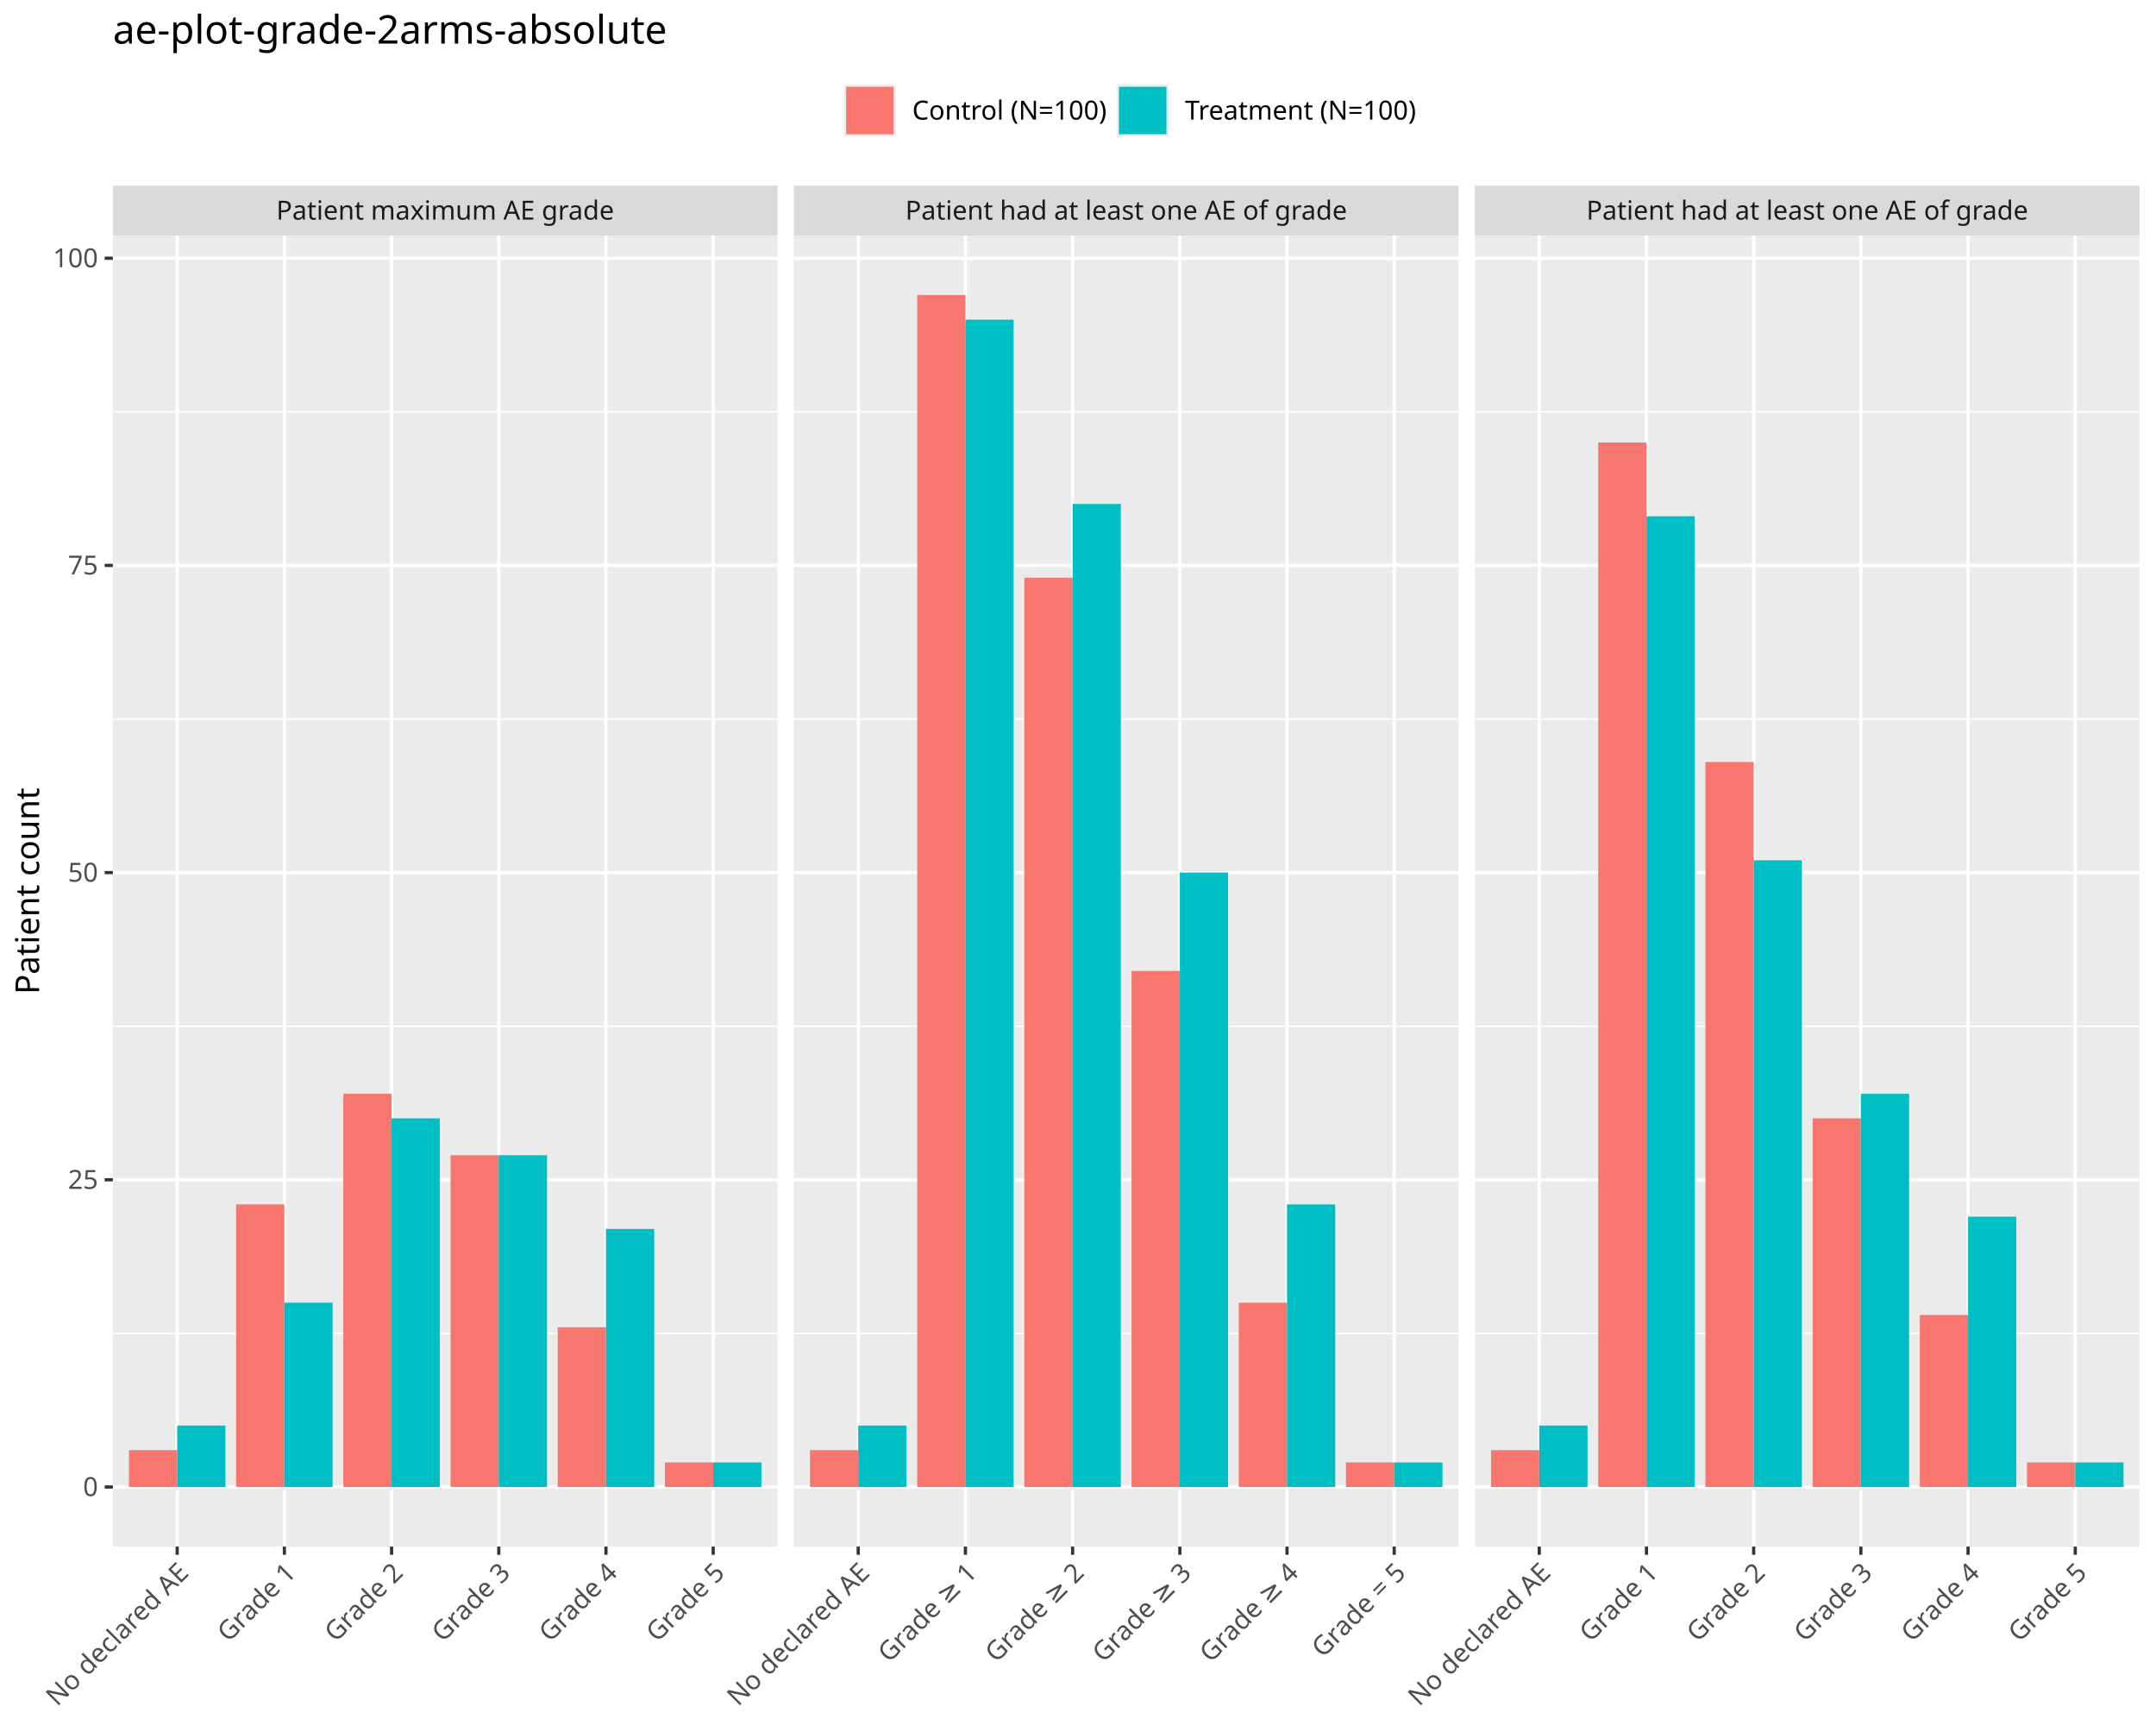
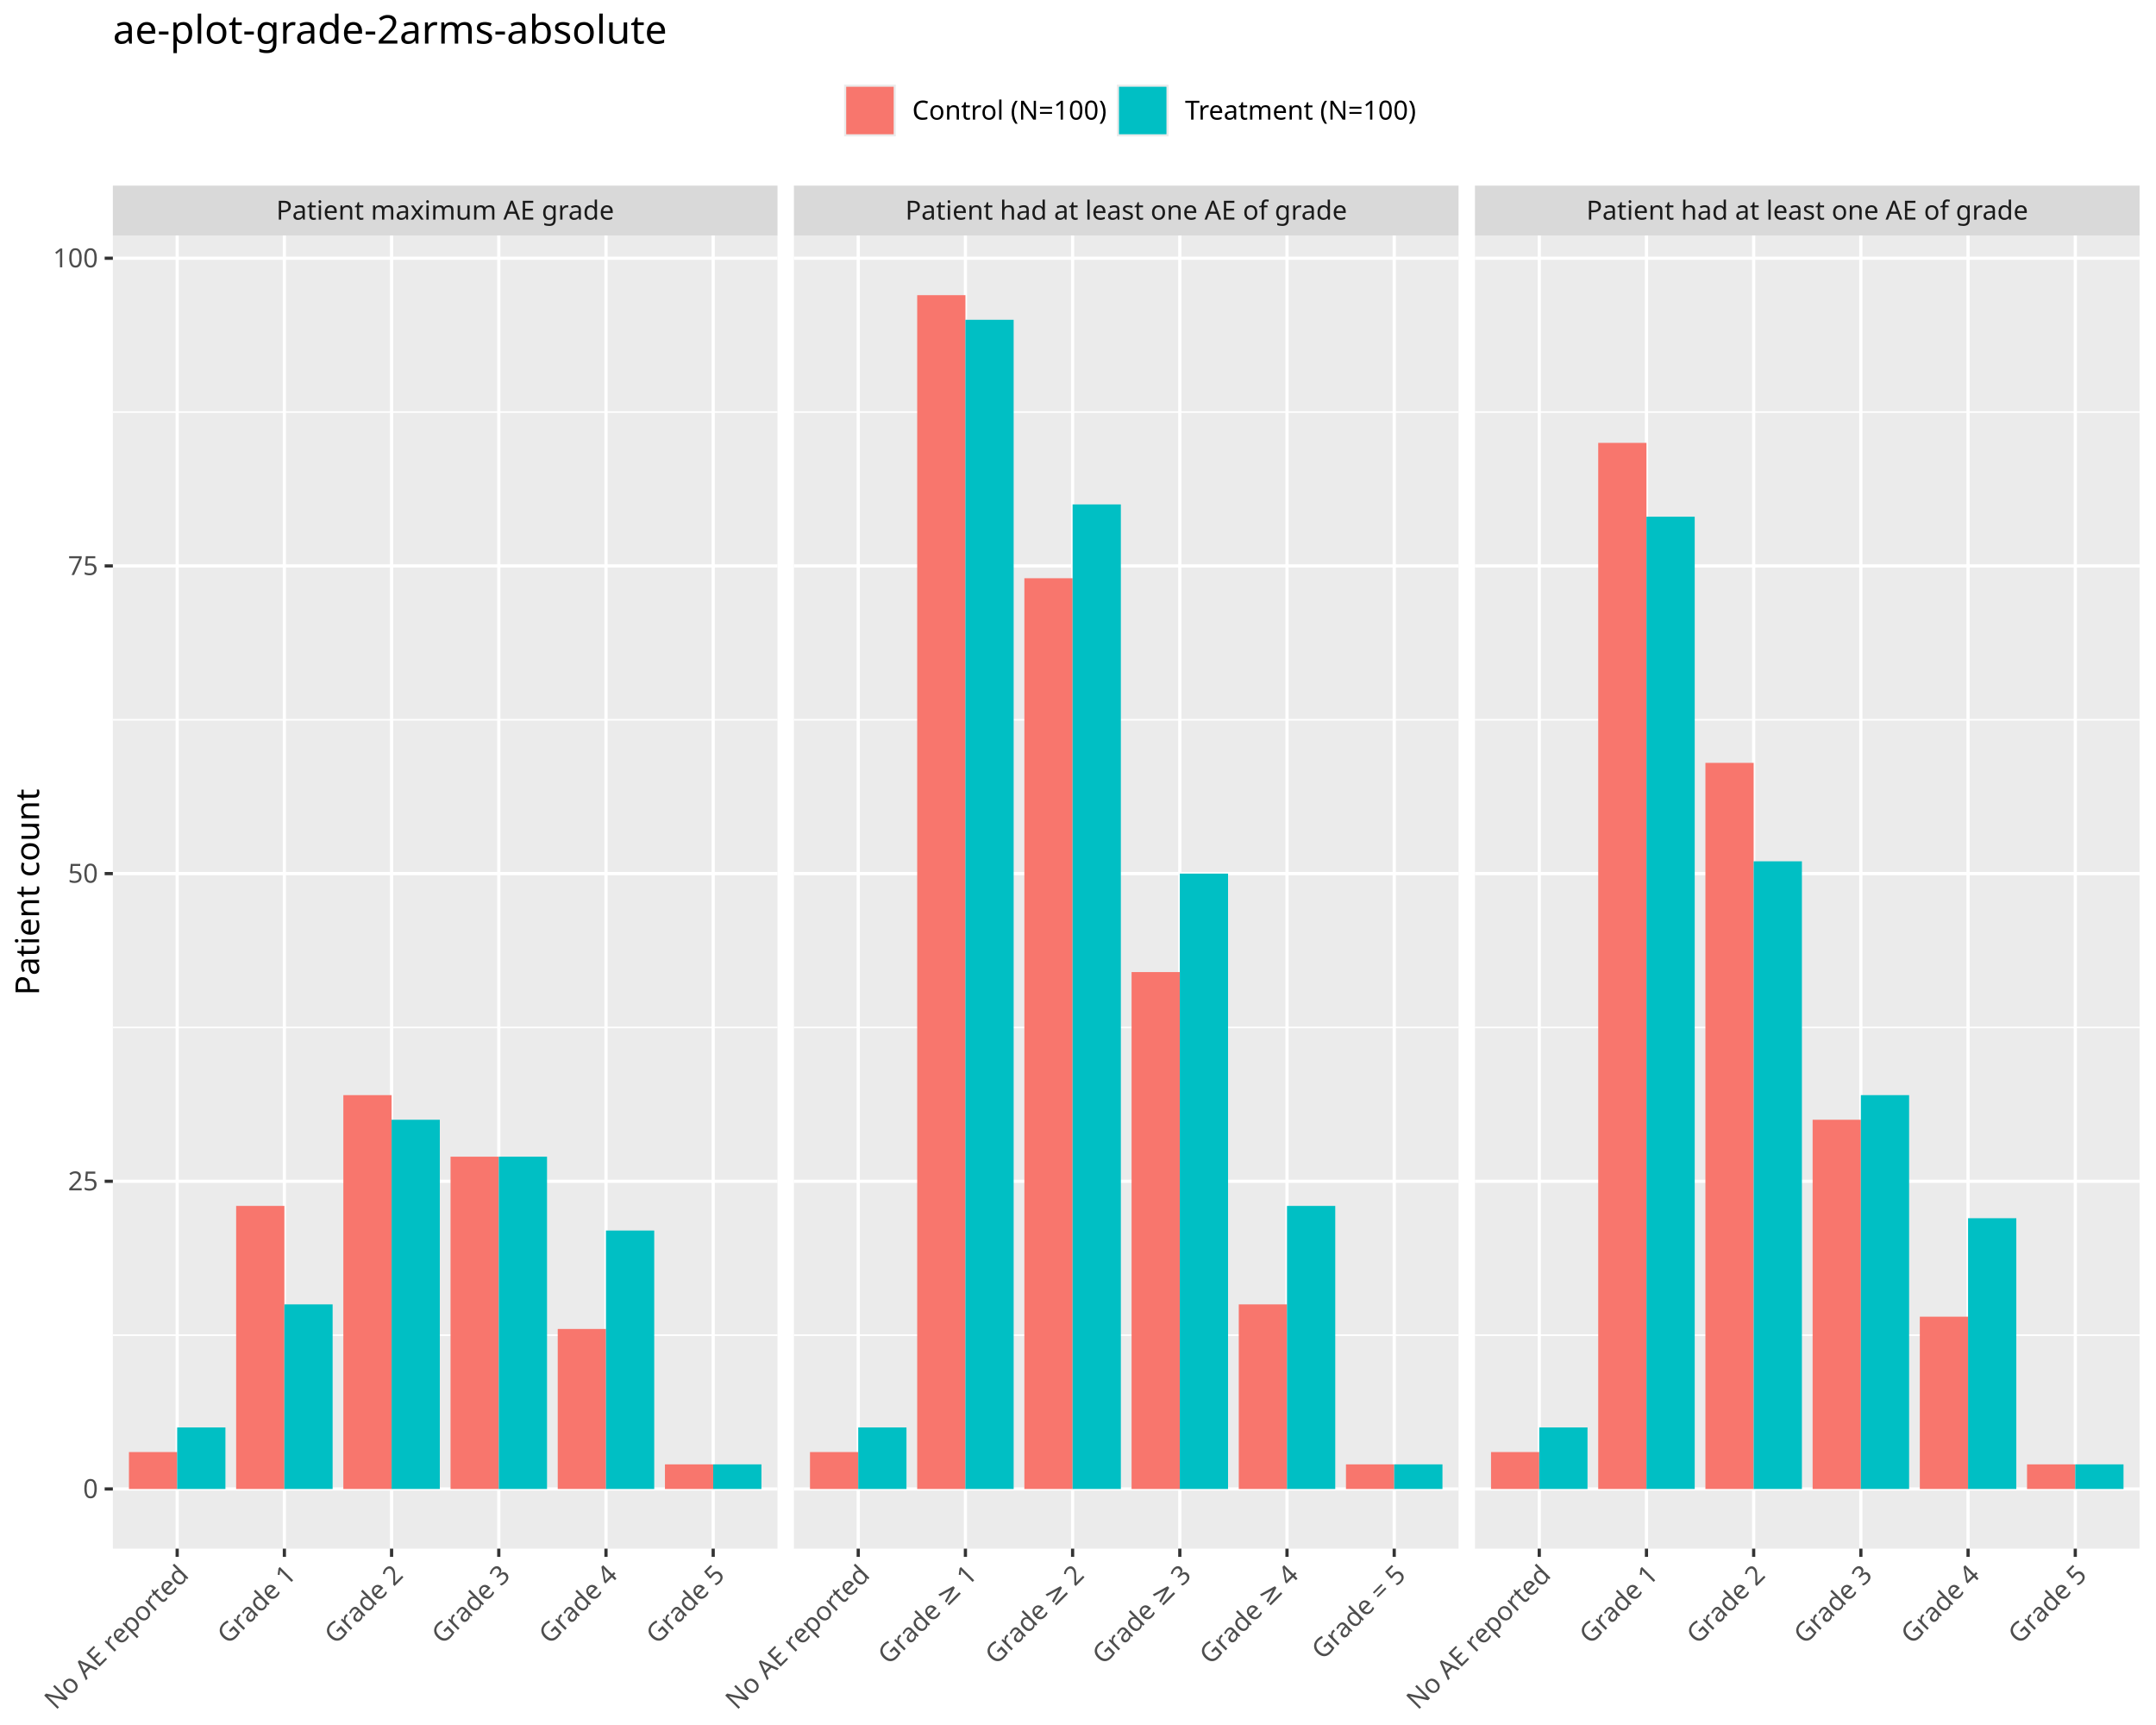
<svg xmlns="http://www.w3.org/2000/svg" class="svglite" data-engine-version="2.0" width="720.00pt" height="576.00pt" viewBox="0 0 720.00 576.00">
  <defs>
    <style type="text/css">
    .svglite line, .svglite polyline, .svglite polygon, .svglite path, .svglite rect, .svglite circle {
      fill: none;
      stroke: #000000;
      stroke-linecap: round;
      stroke-linejoin: round;
      stroke-miterlimit: 10.00;
    }
  </style>
  </defs>
  <rect width="100%" height="100%" style="stroke: none; fill: #FFFFFF;" />
  <defs>
    <clipPath id="cpMC4wMHw3MjAuMDB8MC4wMHw1NzYuMDA=">
      <rect x="0.00" y="0.00" width="720.00" height="576.00" />
    </clipPath>
  </defs>
  <g clip-path="url(#cpMC4wMHw3MjAuMDB8MC4wMHw1NzYuMDA=)">
    <rect x="-0" y="0.00" width="720.00" height="576.00" style="stroke-width: 1.07; stroke: #FFFFFF; fill: #FFFFFF;" />
  </g>
  <defs>
-     <clipPath id="cpMzcuNjl8MjU5LjY1fDc4LjYzfDUxNi40Mw==">
-       <rect x="37.69" y="78.63" width="221.96" height="437.79" />
-     </clipPath>
-   </defs>
-   <g clip-path="url(#cpMzcuNjl8MjU5LjY1fDc4LjYzfDUxNi40Mw==)">
-     <rect x="37.69" y="78.63" width="221.96" height="437.79" style="stroke-width: 1.07; stroke: none; fill: #EBEBEB;" />
-     <polyline points="37.69,445.24 259.65,445.24 " style="stroke-width: 0.53; stroke: #FFFFFF; stroke-linecap: butt;" />
-     <polyline points="37.69,342.66 259.65,342.66 " style="stroke-width: 0.53; stroke: #FFFFFF; stroke-linecap: butt;" />
-     <polyline points="37.69,240.09 259.65,240.09 " style="stroke-width: 0.53; stroke: #FFFFFF; stroke-linecap: butt;" />
-     <polyline points="37.69,137.51 259.65,137.51 " style="stroke-width: 0.53; stroke: #FFFFFF; stroke-linecap: butt;" />
-     <polyline points="37.69,496.53 259.65,496.53 " style="stroke-width: 1.07; stroke: #FFFFFF; stroke-linecap: butt;" />
-     <polyline points="37.69,393.95 259.65,393.95 " style="stroke-width: 1.07; stroke: #FFFFFF; stroke-linecap: butt;" />
-     <polyline points="37.69,291.37 259.65,291.37 " style="stroke-width: 1.07; stroke: #FFFFFF; stroke-linecap: butt;" />
-     <polyline points="37.69,188.80 259.65,188.80 " style="stroke-width: 1.07; stroke: #FFFFFF; stroke-linecap: butt;" />
-     <polyline points="37.69,86.22 259.65,86.22 " style="stroke-width: 1.07; stroke: #FFFFFF; stroke-linecap: butt;" />
-     <polyline points="59.17,516.43 59.17,78.63 " style="stroke-width: 1.07; stroke: #FFFFFF; stroke-linecap: butt;" />
-     <polyline points="94.97,516.43 94.97,78.63 " style="stroke-width: 1.07; stroke: #FFFFFF; stroke-linecap: butt;" />
-     <polyline points="130.77,516.43 130.77,78.63 " style="stroke-width: 1.07; stroke: #FFFFFF; stroke-linecap: butt;" />
-     <polyline points="166.57,516.43 166.57,78.63 " style="stroke-width: 1.07; stroke: #FFFFFF; stroke-linecap: butt;" />
-     <polyline points="202.37,516.43 202.37,78.63 " style="stroke-width: 1.07; stroke: #FFFFFF; stroke-linecap: butt;" />
-     <polyline points="238.17,516.43 238.17,78.63 " style="stroke-width: 1.07; stroke: #FFFFFF; stroke-linecap: butt;" />
-     <rect x="43.06" y="484.22" width="16.11" height="12.31" style="stroke-width: 1.07; stroke: none; stroke-linecap: butt; stroke-linejoin: miter; fill: #F8766D;" />
-     <rect x="59.17" y="476.01" width="16.11" height="20.52" style="stroke-width: 1.07; stroke: none; stroke-linecap: butt; stroke-linejoin: miter; fill: #00BFC4;" />
-     <rect x="78.86" y="402.16" width="16.11" height="94.37" style="stroke-width: 1.07; stroke: none; stroke-linecap: butt; stroke-linejoin: miter; fill: #F8766D;" />
-     <rect x="94.97" y="434.98" width="16.11" height="61.55" style="stroke-width: 1.07; stroke: none; stroke-linecap: butt; stroke-linejoin: miter; fill: #00BFC4;" />
-     <rect x="114.66" y="365.23" width="16.11" height="131.30" style="stroke-width: 1.07; stroke: none; stroke-linecap: butt; stroke-linejoin: miter; fill: #F8766D;" />
-     <rect x="130.77" y="373.43" width="16.11" height="123.09" style="stroke-width: 1.07; stroke: none; stroke-linecap: butt; stroke-linejoin: miter; fill: #00BFC4;" />
-     <rect x="150.46" y="385.74" width="16.11" height="110.78" style="stroke-width: 1.07; stroke: none; stroke-linecap: butt; stroke-linejoin: miter; fill: #F8766D;" />
-     <rect x="166.57" y="385.74" width="16.11" height="110.78" style="stroke-width: 1.07; stroke: none; stroke-linecap: butt; stroke-linejoin: miter; fill: #00BFC4;" />
-     <rect x="186.26" y="443.19" width="16.11" height="53.34" style="stroke-width: 1.07; stroke: none; stroke-linecap: butt; stroke-linejoin: miter; fill: #F8766D;" />
-     <rect x="202.37" y="410.36" width="16.11" height="86.16" style="stroke-width: 1.07; stroke: none; stroke-linecap: butt; stroke-linejoin: miter; fill: #00BFC4;" />
-     <rect x="222.06" y="488.32" width="16.11" height="8.21" style="stroke-width: 1.07; stroke: none; stroke-linecap: butt; stroke-linejoin: miter; fill: #F8766D;" />
-     <rect x="238.17" y="488.32" width="16.11" height="8.21" style="stroke-width: 1.07; stroke: none; stroke-linecap: butt; stroke-linejoin: miter; fill: #00BFC4;" />
-   </g>
-   <g clip-path="url(#cpMC4wMHw3MjAuMDB8MC4wMHw1NzYuMDA=)">
- </g>
-   <defs>
-     <clipPath id="cpMjY1LjEzfDQ4Ny4wOHw3OC42M3w1MTYuNDM=">
-       <rect x="265.13" y="78.63" width="221.96" height="437.79" />
-     </clipPath>
-   </defs>
-   <g clip-path="url(#cpMjY1LjEzfDQ4Ny4wOHw3OC42M3w1MTYuNDM=)">
-     <rect x="265.13" y="78.63" width="221.96" height="437.79" style="stroke-width: 1.07; stroke: none; fill: #EBEBEB;" />
-     <polyline points="265.13,445.24 487.08,445.24 " style="stroke-width: 0.53; stroke: #FFFFFF; stroke-linecap: butt;" />
-     <polyline points="265.13,342.66 487.08,342.66 " style="stroke-width: 0.53; stroke: #FFFFFF; stroke-linecap: butt;" />
-     <polyline points="265.13,240.09 487.08,240.09 " style="stroke-width: 0.53; stroke: #FFFFFF; stroke-linecap: butt;" />
-     <polyline points="265.13,137.51 487.08,137.51 " style="stroke-width: 0.53; stroke: #FFFFFF; stroke-linecap: butt;" />
-     <polyline points="265.13,496.53 487.08,496.53 " style="stroke-width: 1.07; stroke: #FFFFFF; stroke-linecap: butt;" />
-     <polyline points="265.13,393.95 487.08,393.95 " style="stroke-width: 1.07; stroke: #FFFFFF; stroke-linecap: butt;" />
-     <polyline points="265.13,291.37 487.08,291.37 " style="stroke-width: 1.07; stroke: #FFFFFF; stroke-linecap: butt;" />
-     <polyline points="265.13,188.80 487.08,188.80 " style="stroke-width: 1.07; stroke: #FFFFFF; stroke-linecap: butt;" />
-     <polyline points="265.13,86.22 487.08,86.22 " style="stroke-width: 1.07; stroke: #FFFFFF; stroke-linecap: butt;" />
-     <polyline points="286.61,516.43 286.61,78.63 " style="stroke-width: 1.07; stroke: #FFFFFF; stroke-linecap: butt;" />
-     <polyline points="322.40,516.43 322.40,78.63 " style="stroke-width: 1.07; stroke: #FFFFFF; stroke-linecap: butt;" />
-     <polyline points="358.20,516.43 358.20,78.63 " style="stroke-width: 1.07; stroke: #FFFFFF; stroke-linecap: butt;" />
-     <polyline points="394.00,516.43 394.00,78.63 " style="stroke-width: 1.07; stroke: #FFFFFF; stroke-linecap: butt;" />
-     <polyline points="429.80,516.43 429.80,78.63 " style="stroke-width: 1.07; stroke: #FFFFFF; stroke-linecap: butt;" />
-     <polyline points="465.60,516.43 465.60,78.63 " style="stroke-width: 1.07; stroke: #FFFFFF; stroke-linecap: butt;" />
-     <rect x="270.50" y="484.22" width="16.11" height="12.31" style="stroke-width: 1.07; stroke: none; stroke-linecap: butt; stroke-linejoin: miter; fill: #F8766D;" />
-     <rect x="286.61" y="476.01" width="16.11" height="20.52" style="stroke-width: 1.07; stroke: none; stroke-linecap: butt; stroke-linejoin: miter; fill: #00BFC4;" />
-     <rect x="306.30" y="98.53" width="16.11" height="398.00" style="stroke-width: 1.07; stroke: none; stroke-linecap: butt; stroke-linejoin: miter; fill: #F8766D;" />
-     <rect x="322.40" y="106.74" width="16.11" height="389.79" style="stroke-width: 1.07; stroke: none; stroke-linecap: butt; stroke-linejoin: miter; fill: #00BFC4;" />
-     <rect x="342.09" y="192.90" width="16.11" height="303.63" style="stroke-width: 1.07; stroke: none; stroke-linecap: butt; stroke-linejoin: miter; fill: #F8766D;" />
-     <rect x="358.20" y="168.28" width="16.11" height="328.24" style="stroke-width: 1.07; stroke: none; stroke-linecap: butt; stroke-linejoin: miter; fill: #00BFC4;" />
-     <rect x="377.89" y="324.20" width="16.11" height="172.33" style="stroke-width: 1.07; stroke: none; stroke-linecap: butt; stroke-linejoin: miter; fill: #F8766D;" />
-     <rect x="394.00" y="291.37" width="16.11" height="205.15" style="stroke-width: 1.07; stroke: none; stroke-linecap: butt; stroke-linejoin: miter; fill: #00BFC4;" />
-     <rect x="413.69" y="434.98" width="16.11" height="61.55" style="stroke-width: 1.07; stroke: none; stroke-linecap: butt; stroke-linejoin: miter; fill: #F8766D;" />
-     <rect x="429.80" y="402.16" width="16.11" height="94.37" style="stroke-width: 1.07; stroke: none; stroke-linecap: butt; stroke-linejoin: miter; fill: #00BFC4;" />
-     <rect x="449.49" y="488.32" width="16.11" height="8.21" style="stroke-width: 1.07; stroke: none; stroke-linecap: butt; stroke-linejoin: miter; fill: #F8766D;" />
-     <rect x="465.60" y="488.32" width="16.11" height="8.21" style="stroke-width: 1.07; stroke: none; stroke-linecap: butt; stroke-linejoin: miter; fill: #00BFC4;" />
-   </g>
-   <g clip-path="url(#cpMC4wMHw3MjAuMDB8MC4wMHw1NzYuMDA=)">
- </g>
-   <defs>
-     <clipPath id="cpNDkyLjU2fDcxNC41Mnw3OC42M3w1MTYuNDM=">
-       <rect x="492.56" y="78.63" width="221.96" height="437.79" />
-     </clipPath>
-   </defs>
-   <g clip-path="url(#cpNDkyLjU2fDcxNC41Mnw3OC42M3w1MTYuNDM=)">
-     <rect x="492.56" y="78.63" width="221.96" height="437.79" style="stroke-width: 1.07; stroke: none; fill: #EBEBEB;" />
-     <polyline points="492.56,445.24 714.52,445.24 " style="stroke-width: 0.53; stroke: #FFFFFF; stroke-linecap: butt;" />
-     <polyline points="492.56,342.66 714.52,342.66 " style="stroke-width: 0.53; stroke: #FFFFFF; stroke-linecap: butt;" />
-     <polyline points="492.56,240.09 714.52,240.09 " style="stroke-width: 0.53; stroke: #FFFFFF; stroke-linecap: butt;" />
-     <polyline points="492.56,137.51 714.52,137.51 " style="stroke-width: 0.53; stroke: #FFFFFF; stroke-linecap: butt;" />
-     <polyline points="492.56,496.53 714.52,496.53 " style="stroke-width: 1.07; stroke: #FFFFFF; stroke-linecap: butt;" />
-     <polyline points="492.56,393.95 714.52,393.95 " style="stroke-width: 1.07; stroke: #FFFFFF; stroke-linecap: butt;" />
-     <polyline points="492.56,291.37 714.52,291.37 " style="stroke-width: 1.07; stroke: #FFFFFF; stroke-linecap: butt;" />
-     <polyline points="492.56,188.80 714.52,188.80 " style="stroke-width: 1.07; stroke: #FFFFFF; stroke-linecap: butt;" />
-     <polyline points="492.56,86.22 714.52,86.22 " style="stroke-width: 1.07; stroke: #FFFFFF; stroke-linecap: butt;" />
-     <polyline points="514.04,516.43 514.04,78.63 " style="stroke-width: 1.07; stroke: #FFFFFF; stroke-linecap: butt;" />
-     <polyline points="549.84,516.43 549.84,78.63 " style="stroke-width: 1.07; stroke: #FFFFFF; stroke-linecap: butt;" />
-     <polyline points="585.64,516.43 585.64,78.63 " style="stroke-width: 1.07; stroke: #FFFFFF; stroke-linecap: butt;" />
-     <polyline points="621.44,516.43 621.44,78.63 " style="stroke-width: 1.07; stroke: #FFFFFF; stroke-linecap: butt;" />
-     <polyline points="657.24,516.43 657.24,78.63 " style="stroke-width: 1.07; stroke: #FFFFFF; stroke-linecap: butt;" />
-     <polyline points="693.04,516.43 693.04,78.63 " style="stroke-width: 1.07; stroke: #FFFFFF; stroke-linecap: butt;" />
-     <rect x="497.93" y="484.22" width="16.11" height="12.31" style="stroke-width: 1.07; stroke: none; stroke-linecap: butt; stroke-linejoin: miter; fill: #F8766D;" />
-     <rect x="514.04" y="476.01" width="16.11" height="20.52" style="stroke-width: 1.07; stroke: none; stroke-linecap: butt; stroke-linejoin: miter; fill: #00BFC4;" />
-     <rect x="533.73" y="147.77" width="16.11" height="348.76" style="stroke-width: 1.07; stroke: none; stroke-linecap: butt; stroke-linejoin: miter; fill: #F8766D;" />
-     <rect x="549.84" y="172.39" width="16.11" height="324.14" style="stroke-width: 1.07; stroke: none; stroke-linecap: butt; stroke-linejoin: miter; fill: #00BFC4;" />
-     <rect x="569.53" y="254.45" width="16.11" height="242.08" style="stroke-width: 1.07; stroke: none; stroke-linecap: butt; stroke-linejoin: miter; fill: #F8766D;" />
-     <rect x="585.64" y="287.27" width="16.11" height="209.26" style="stroke-width: 1.07; stroke: none; stroke-linecap: butt; stroke-linejoin: miter; fill: #00BFC4;" />
-     <rect x="605.33" y="373.43" width="16.11" height="123.09" style="stroke-width: 1.07; stroke: none; stroke-linecap: butt; stroke-linejoin: miter; fill: #F8766D;" />
-     <rect x="621.44" y="365.23" width="16.11" height="131.30" style="stroke-width: 1.07; stroke: none; stroke-linecap: butt; stroke-linejoin: miter; fill: #00BFC4;" />
-     <rect x="641.13" y="439.08" width="16.11" height="57.44" style="stroke-width: 1.07; stroke: none; stroke-linecap: butt; stroke-linejoin: miter; fill: #F8766D;" />
-     <rect x="657.24" y="406.26" width="16.11" height="90.27" style="stroke-width: 1.07; stroke: none; stroke-linecap: butt; stroke-linejoin: miter; fill: #00BFC4;" />
-     <rect x="676.93" y="488.32" width="16.11" height="8.21" style="stroke-width: 1.07; stroke: none; stroke-linecap: butt; stroke-linejoin: miter; fill: #F8766D;" />
-     <rect x="693.04" y="488.32" width="16.11" height="8.21" style="stroke-width: 1.07; stroke: none; stroke-linecap: butt; stroke-linejoin: miter; fill: #00BFC4;" />
+     <clipPath id="cpMzcuNjl8MjU5LjY1fDc4LjYzfDUxNy4xMg==">
+       <rect x="37.69" y="78.63" width="221.96" height="438.49" />
+     </clipPath>
+   </defs>
+   <g clip-path="url(#cpMzcuNjl8MjU5LjY1fDc4LjYzfDUxNy4xMg==)">
+     <rect x="37.69" y="78.63" width="221.96" height="438.49" style="stroke-width: 1.07; stroke: none; fill: #EBEBEB;" />
+     <polyline points="37.69,445.82 259.65,445.82 " style="stroke-width: 0.53; stroke: #FFFFFF; stroke-linecap: butt;" />
+     <polyline points="37.69,343.08 259.65,343.08 " style="stroke-width: 0.53; stroke: #FFFFFF; stroke-linecap: butt;" />
+     <polyline points="37.69,240.34 259.65,240.34 " style="stroke-width: 0.53; stroke: #FFFFFF; stroke-linecap: butt;" />
+     <polyline points="37.69,137.60 259.65,137.60 " style="stroke-width: 0.53; stroke: #FFFFFF; stroke-linecap: butt;" />
+     <polyline points="37.69,497.19 259.65,497.19 " style="stroke-width: 1.07; stroke: #FFFFFF; stroke-linecap: butt;" />
+     <polyline points="37.69,394.45 259.65,394.45 " style="stroke-width: 1.07; stroke: #FFFFFF; stroke-linecap: butt;" />
+     <polyline points="37.69,291.71 259.65,291.71 " style="stroke-width: 1.07; stroke: #FFFFFF; stroke-linecap: butt;" />
+     <polyline points="37.69,188.97 259.65,188.97 " style="stroke-width: 1.07; stroke: #FFFFFF; stroke-linecap: butt;" />
+     <polyline points="37.69,86.23 259.65,86.23 " style="stroke-width: 1.07; stroke: #FFFFFF; stroke-linecap: butt;" />
+     <polyline points="59.17,517.12 59.17,78.63 " style="stroke-width: 1.07; stroke: #FFFFFF; stroke-linecap: butt;" />
+     <polyline points="94.97,517.12 94.97,78.63 " style="stroke-width: 1.07; stroke: #FFFFFF; stroke-linecap: butt;" />
+     <polyline points="130.77,517.12 130.77,78.63 " style="stroke-width: 1.07; stroke: #FFFFFF; stroke-linecap: butt;" />
+     <polyline points="166.57,517.12 166.57,78.63 " style="stroke-width: 1.07; stroke: #FFFFFF; stroke-linecap: butt;" />
+     <polyline points="202.37,517.12 202.37,78.63 " style="stroke-width: 1.07; stroke: #FFFFFF; stroke-linecap: butt;" />
+     <polyline points="238.17,517.12 238.17,78.63 " style="stroke-width: 1.07; stroke: #FFFFFF; stroke-linecap: butt;" />
+     <rect x="43.06" y="484.86" width="16.11" height="12.33" style="stroke-width: 1.07; stroke: none; stroke-linecap: butt; stroke-linejoin: miter; fill: #F8766D;" />
+     <rect x="59.17" y="476.64" width="16.11" height="20.55" style="stroke-width: 1.07; stroke: none; stroke-linecap: butt; stroke-linejoin: miter; fill: #00BFC4;" />
+     <rect x="78.86" y="402.67" width="16.11" height="94.52" style="stroke-width: 1.07; stroke: none; stroke-linecap: butt; stroke-linejoin: miter; fill: #F8766D;" />
+     <rect x="94.97" y="435.55" width="16.11" height="61.64" style="stroke-width: 1.07; stroke: none; stroke-linecap: butt; stroke-linejoin: miter; fill: #00BFC4;" />
+     <rect x="114.66" y="365.68" width="16.11" height="131.51" style="stroke-width: 1.07; stroke: none; stroke-linecap: butt; stroke-linejoin: miter; fill: #F8766D;" />
+     <rect x="130.77" y="373.90" width="16.11" height="123.29" style="stroke-width: 1.07; stroke: none; stroke-linecap: butt; stroke-linejoin: miter; fill: #00BFC4;" />
+     <rect x="150.46" y="386.23" width="16.11" height="110.96" style="stroke-width: 1.07; stroke: none; stroke-linecap: butt; stroke-linejoin: miter; fill: #F8766D;" />
+     <rect x="166.57" y="386.23" width="16.11" height="110.96" style="stroke-width: 1.07; stroke: none; stroke-linecap: butt; stroke-linejoin: miter; fill: #00BFC4;" />
+     <rect x="186.26" y="443.76" width="16.11" height="53.42" style="stroke-width: 1.07; stroke: none; stroke-linecap: butt; stroke-linejoin: miter; fill: #F8766D;" />
+     <rect x="202.37" y="410.89" width="16.11" height="86.30" style="stroke-width: 1.07; stroke: none; stroke-linecap: butt; stroke-linejoin: miter; fill: #00BFC4;" />
+     <rect x="222.06" y="488.97" width="16.11" height="8.22" style="stroke-width: 1.07; stroke: none; stroke-linecap: butt; stroke-linejoin: miter; fill: #F8766D;" />
+     <rect x="238.17" y="488.97" width="16.11" height="8.22" style="stroke-width: 1.07; stroke: none; stroke-linecap: butt; stroke-linejoin: miter; fill: #00BFC4;" />
+   </g>
+   <g clip-path="url(#cpMC4wMHw3MjAuMDB8MC4wMHw1NzYuMDA=)">
+ </g>
+   <defs>
+     <clipPath id="cpMjY1LjEzfDQ4Ny4wOHw3OC42M3w1MTcuMTI=">
+       <rect x="265.13" y="78.63" width="221.96" height="438.49" />
+     </clipPath>
+   </defs>
+   <g clip-path="url(#cpMjY1LjEzfDQ4Ny4wOHw3OC42M3w1MTcuMTI=)">
+     <rect x="265.13" y="78.63" width="221.96" height="438.49" style="stroke-width: 1.07; stroke: none; fill: #EBEBEB;" />
+     <polyline points="265.13,445.82 487.08,445.82 " style="stroke-width: 0.53; stroke: #FFFFFF; stroke-linecap: butt;" />
+     <polyline points="265.13,343.08 487.08,343.08 " style="stroke-width: 0.53; stroke: #FFFFFF; stroke-linecap: butt;" />
+     <polyline points="265.13,240.34 487.08,240.34 " style="stroke-width: 0.53; stroke: #FFFFFF; stroke-linecap: butt;" />
+     <polyline points="265.13,137.60 487.08,137.60 " style="stroke-width: 0.53; stroke: #FFFFFF; stroke-linecap: butt;" />
+     <polyline points="265.13,497.19 487.08,497.19 " style="stroke-width: 1.07; stroke: #FFFFFF; stroke-linecap: butt;" />
+     <polyline points="265.13,394.45 487.08,394.45 " style="stroke-width: 1.07; stroke: #FFFFFF; stroke-linecap: butt;" />
+     <polyline points="265.13,291.71 487.08,291.71 " style="stroke-width: 1.07; stroke: #FFFFFF; stroke-linecap: butt;" />
+     <polyline points="265.13,188.97 487.08,188.97 " style="stroke-width: 1.07; stroke: #FFFFFF; stroke-linecap: butt;" />
+     <polyline points="265.13,86.23 487.08,86.23 " style="stroke-width: 1.07; stroke: #FFFFFF; stroke-linecap: butt;" />
+     <polyline points="286.61,517.12 286.61,78.63 " style="stroke-width: 1.07; stroke: #FFFFFF; stroke-linecap: butt;" />
+     <polyline points="322.40,517.12 322.40,78.63 " style="stroke-width: 1.07; stroke: #FFFFFF; stroke-linecap: butt;" />
+     <polyline points="358.20,517.12 358.20,78.63 " style="stroke-width: 1.07; stroke: #FFFFFF; stroke-linecap: butt;" />
+     <polyline points="394.00,517.12 394.00,78.63 " style="stroke-width: 1.07; stroke: #FFFFFF; stroke-linecap: butt;" />
+     <polyline points="429.80,517.12 429.80,78.63 " style="stroke-width: 1.07; stroke: #FFFFFF; stroke-linecap: butt;" />
+     <polyline points="465.60,517.12 465.60,78.63 " style="stroke-width: 1.07; stroke: #FFFFFF; stroke-linecap: butt;" />
+     <rect x="270.50" y="484.86" width="16.11" height="12.33" style="stroke-width: 1.07; stroke: none; stroke-linecap: butt; stroke-linejoin: miter; fill: #F8766D;" />
+     <rect x="286.61" y="476.64" width="16.11" height="20.55" style="stroke-width: 1.07; stroke: none; stroke-linecap: butt; stroke-linejoin: miter; fill: #00BFC4;" />
+     <rect x="306.30" y="98.56" width="16.11" height="398.63" style="stroke-width: 1.07; stroke: none; stroke-linecap: butt; stroke-linejoin: miter; fill: #F8766D;" />
+     <rect x="322.40" y="106.78" width="16.11" height="390.41" style="stroke-width: 1.07; stroke: none; stroke-linecap: butt; stroke-linejoin: miter; fill: #00BFC4;" />
+     <rect x="342.09" y="193.08" width="16.11" height="304.11" style="stroke-width: 1.07; stroke: none; stroke-linecap: butt; stroke-linejoin: miter; fill: #F8766D;" />
+     <rect x="358.20" y="168.43" width="16.11" height="328.76" style="stroke-width: 1.07; stroke: none; stroke-linecap: butt; stroke-linejoin: miter; fill: #00BFC4;" />
+     <rect x="377.89" y="324.59" width="16.11" height="172.60" style="stroke-width: 1.07; stroke: none; stroke-linecap: butt; stroke-linejoin: miter; fill: #F8766D;" />
+     <rect x="394.00" y="291.71" width="16.11" height="205.48" style="stroke-width: 1.07; stroke: none; stroke-linecap: butt; stroke-linejoin: miter; fill: #00BFC4;" />
+     <rect x="413.69" y="435.55" width="16.11" height="61.64" style="stroke-width: 1.07; stroke: none; stroke-linecap: butt; stroke-linejoin: miter; fill: #F8766D;" />
+     <rect x="429.80" y="402.67" width="16.11" height="94.52" style="stroke-width: 1.07; stroke: none; stroke-linecap: butt; stroke-linejoin: miter; fill: #00BFC4;" />
+     <rect x="449.49" y="488.97" width="16.11" height="8.22" style="stroke-width: 1.07; stroke: none; stroke-linecap: butt; stroke-linejoin: miter; fill: #F8766D;" />
+     <rect x="465.60" y="488.97" width="16.11" height="8.22" style="stroke-width: 1.07; stroke: none; stroke-linecap: butt; stroke-linejoin: miter; fill: #00BFC4;" />
+   </g>
+   <g clip-path="url(#cpMC4wMHw3MjAuMDB8MC4wMHw1NzYuMDA=)">
+ </g>
+   <defs>
+     <clipPath id="cpNDkyLjU2fDcxNC41Mnw3OC42M3w1MTcuMTI=">
+       <rect x="492.56" y="78.63" width="221.96" height="438.49" />
+     </clipPath>
+   </defs>
+   <g clip-path="url(#cpNDkyLjU2fDcxNC41Mnw3OC42M3w1MTcuMTI=)">
+     <rect x="492.56" y="78.63" width="221.96" height="438.49" style="stroke-width: 1.07; stroke: none; fill: #EBEBEB;" />
+     <polyline points="492.56,445.82 714.52,445.82 " style="stroke-width: 0.53; stroke: #FFFFFF; stroke-linecap: butt;" />
+     <polyline points="492.56,343.08 714.52,343.08 " style="stroke-width: 0.53; stroke: #FFFFFF; stroke-linecap: butt;" />
+     <polyline points="492.56,240.34 714.52,240.34 " style="stroke-width: 0.53; stroke: #FFFFFF; stroke-linecap: butt;" />
+     <polyline points="492.56,137.60 714.52,137.60 " style="stroke-width: 0.53; stroke: #FFFFFF; stroke-linecap: butt;" />
+     <polyline points="492.56,497.19 714.52,497.19 " style="stroke-width: 1.07; stroke: #FFFFFF; stroke-linecap: butt;" />
+     <polyline points="492.56,394.45 714.52,394.45 " style="stroke-width: 1.07; stroke: #FFFFFF; stroke-linecap: butt;" />
+     <polyline points="492.56,291.71 714.52,291.71 " style="stroke-width: 1.07; stroke: #FFFFFF; stroke-linecap: butt;" />
+     <polyline points="492.56,188.97 714.52,188.97 " style="stroke-width: 1.07; stroke: #FFFFFF; stroke-linecap: butt;" />
+     <polyline points="492.56,86.23 714.52,86.23 " style="stroke-width: 1.07; stroke: #FFFFFF; stroke-linecap: butt;" />
+     <polyline points="514.04,517.12 514.04,78.63 " style="stroke-width: 1.07; stroke: #FFFFFF; stroke-linecap: butt;" />
+     <polyline points="549.84,517.12 549.84,78.63 " style="stroke-width: 1.07; stroke: #FFFFFF; stroke-linecap: butt;" />
+     <polyline points="585.64,517.12 585.64,78.63 " style="stroke-width: 1.07; stroke: #FFFFFF; stroke-linecap: butt;" />
+     <polyline points="621.44,517.12 621.44,78.63 " style="stroke-width: 1.07; stroke: #FFFFFF; stroke-linecap: butt;" />
+     <polyline points="657.24,517.12 657.24,78.63 " style="stroke-width: 1.07; stroke: #FFFFFF; stroke-linecap: butt;" />
+     <polyline points="693.04,517.12 693.04,78.63 " style="stroke-width: 1.07; stroke: #FFFFFF; stroke-linecap: butt;" />
+     <rect x="497.93" y="484.86" width="16.11" height="12.33" style="stroke-width: 1.07; stroke: none; stroke-linecap: butt; stroke-linejoin: miter; fill: #F8766D;" />
+     <rect x="514.04" y="476.64" width="16.11" height="20.55" style="stroke-width: 1.07; stroke: none; stroke-linecap: butt; stroke-linejoin: miter; fill: #00BFC4;" />
+     <rect x="533.73" y="147.88" width="16.11" height="349.31" style="stroke-width: 1.07; stroke: none; stroke-linecap: butt; stroke-linejoin: miter; fill: #F8766D;" />
+     <rect x="549.84" y="172.53" width="16.11" height="324.65" style="stroke-width: 1.07; stroke: none; stroke-linecap: butt; stroke-linejoin: miter; fill: #00BFC4;" />
+     <rect x="569.53" y="254.73" width="16.11" height="242.46" style="stroke-width: 1.07; stroke: none; stroke-linecap: butt; stroke-linejoin: miter; fill: #F8766D;" />
+     <rect x="585.64" y="287.60" width="16.11" height="209.59" style="stroke-width: 1.07; stroke: none; stroke-linecap: butt; stroke-linejoin: miter; fill: #00BFC4;" />
+     <rect x="605.33" y="373.90" width="16.11" height="123.29" style="stroke-width: 1.07; stroke: none; stroke-linecap: butt; stroke-linejoin: miter; fill: #F8766D;" />
+     <rect x="621.44" y="365.68" width="16.11" height="131.51" style="stroke-width: 1.07; stroke: none; stroke-linecap: butt; stroke-linejoin: miter; fill: #00BFC4;" />
+     <rect x="641.13" y="439.66" width="16.11" height="57.53" style="stroke-width: 1.07; stroke: none; stroke-linecap: butt; stroke-linejoin: miter; fill: #F8766D;" />
+     <rect x="657.24" y="406.78" width="16.11" height="90.41" style="stroke-width: 1.07; stroke: none; stroke-linecap: butt; stroke-linejoin: miter; fill: #00BFC4;" />
+     <rect x="676.93" y="488.97" width="16.11" height="8.22" style="stroke-width: 1.07; stroke: none; stroke-linecap: butt; stroke-linejoin: miter; fill: #F8766D;" />
+     <rect x="693.04" y="488.97" width="16.11" height="8.22" style="stroke-width: 1.07; stroke: none; stroke-linecap: butt; stroke-linejoin: miter; fill: #00BFC4;" />
  </g>
  <g clip-path="url(#cpMC4wMHw3MjAuMDB8MC4wMHw1NzYuMDA=)">
</g>
  <defs>
    <clipPath id="cpMzcuNjl8MjU5LjY1fDYxLjk4fDc4LjYz">
      <rect x="37.69" y="61.98" width="221.96" height="16.65" />
    </clipPath>
  </defs>
  <g clip-path="url(#cpMzcuNjl8MjU5LjY1fDYxLjk4fDc4LjYz)">
    <rect x="37.69" y="61.98" width="221.96" height="16.65" style="stroke-width: 1.07; stroke: none; fill: #D9D9D9;" />
    <text x="148.67" y="73.33" text-anchor="middle" style="font-size: 8.80px; fill: #1A1A1A; font-family: sans;" textLength="107.13px" lengthAdjust="spacingAndGlyphs">Patient maximum AE grade</text>
  </g>
  <g clip-path="url(#cpMC4wMHw3MjAuMDB8MC4wMHw1NzYuMDA=)">
</g>
  <defs>
    <clipPath id="cpMjY1LjEzfDQ4Ny4wOHw2MS45OHw3OC42Mw==">
      <rect x="265.13" y="61.98" width="221.96" height="16.65" />
    </clipPath>
  </defs>
  <g clip-path="url(#cpMjY1LjEzfDQ4Ny4wOHw2MS45OHw3OC42Mw==)">
    <rect x="265.13" y="61.98" width="221.96" height="16.65" style="stroke-width: 1.07; stroke: none; fill: #D9D9D9;" />
    <text x="376.10" y="73.33" text-anchor="middle" style="font-size: 8.80px; fill: #1A1A1A; font-family: sans;" textLength="141.40px" lengthAdjust="spacingAndGlyphs">Patient had at least one AE of grade</text>
  </g>
  <g clip-path="url(#cpMC4wMHw3MjAuMDB8MC4wMHw1NzYuMDA=)">
</g>
  <defs>
    <clipPath id="cpNDkyLjU2fDcxNC41Mnw2MS45OHw3OC42Mw==">
      <rect x="492.56" y="61.98" width="221.96" height="16.65" />
    </clipPath>
  </defs>
  <g clip-path="url(#cpNDkyLjU2fDcxNC41Mnw2MS45OHw3OC42Mw==)">
    <rect x="492.56" y="61.98" width="221.96" height="16.65" style="stroke-width: 1.07; stroke: none; fill: #D9D9D9;" />
    <text x="603.54" y="73.33" text-anchor="middle" style="font-size: 8.80px; fill: #1A1A1A; font-family: sans;" textLength="143.84px" lengthAdjust="spacingAndGlyphs">Patient had at least one AE of grade </text>
  </g>
  <g clip-path="url(#cpMC4wMHw3MjAuMDB8MC4wMHw1NzYuMDA=)">
-     <polyline points="59.17,519.17 59.17,516.43 " style="stroke-width: 1.07; stroke: #333333; stroke-linecap: butt;" />
-     <polyline points="94.97,519.17 94.97,516.43 " style="stroke-width: 1.07; stroke: #333333; stroke-linecap: butt;" />
-     <polyline points="130.77,519.17 130.77,516.43 " style="stroke-width: 1.07; stroke: #333333; stroke-linecap: butt;" />
-     <polyline points="166.57,519.17 166.57,516.43 " style="stroke-width: 1.07; stroke: #333333; stroke-linecap: butt;" />
-     <polyline points="202.37,519.17 202.37,516.43 " style="stroke-width: 1.07; stroke: #333333; stroke-linecap: butt;" />
-     <polyline points="238.17,519.17 238.17,516.43 " style="stroke-width: 1.07; stroke: #333333; stroke-linecap: butt;" />
-     <text transform="translate(63.45,525.64) rotate(-45)" text-anchor="end" style="font-size: 8.80px; fill: #4D4D4D; font-family: sans;" textLength="61.64px" lengthAdjust="spacingAndGlyphs">No declared AE</text>
-     <text transform="translate(99.25,525.64) rotate(-45)" text-anchor="end" style="font-size: 8.80px; fill: #4D4D4D; font-family: sans;" textLength="31.80px" lengthAdjust="spacingAndGlyphs">Grade 1</text>
-     <text transform="translate(135.05,525.64) rotate(-45)" text-anchor="end" style="font-size: 8.80px; fill: #4D4D4D; font-family: sans;" textLength="31.80px" lengthAdjust="spacingAndGlyphs">Grade 2</text>
-     <text transform="translate(170.85,525.64) rotate(-45)" text-anchor="end" style="font-size: 8.80px; fill: #4D4D4D; font-family: sans;" textLength="31.80px" lengthAdjust="spacingAndGlyphs">Grade 3</text>
-     <text transform="translate(206.65,525.64) rotate(-45)" text-anchor="end" style="font-size: 8.80px; fill: #4D4D4D; font-family: sans;" textLength="31.80px" lengthAdjust="spacingAndGlyphs">Grade 4</text>
-     <text transform="translate(242.45,525.64) rotate(-45)" text-anchor="end" style="font-size: 8.80px; fill: #4D4D4D; font-family: sans;" textLength="31.80px" lengthAdjust="spacingAndGlyphs">Grade 5</text>
-     <polyline points="286.61,519.17 286.61,516.43 " style="stroke-width: 1.07; stroke: #333333; stroke-linecap: butt;" />
-     <polyline points="322.40,519.17 322.40,516.43 " style="stroke-width: 1.07; stroke: #333333; stroke-linecap: butt;" />
-     <polyline points="358.20,519.17 358.20,516.43 " style="stroke-width: 1.07; stroke: #333333; stroke-linecap: butt;" />
-     <polyline points="394.00,519.17 394.00,516.43 " style="stroke-width: 1.07; stroke: #333333; stroke-linecap: butt;" />
-     <polyline points="429.80,519.17 429.80,516.43 " style="stroke-width: 1.07; stroke: #333333; stroke-linecap: butt;" />
-     <polyline points="465.60,519.17 465.60,516.43 " style="stroke-width: 1.07; stroke: #333333; stroke-linecap: butt;" />
-     <text transform="translate(290.89,525.64) rotate(-45)" text-anchor="end" style="font-size: 8.80px; fill: #4D4D4D; font-family: sans;" textLength="61.64px" lengthAdjust="spacingAndGlyphs">No declared AE</text>
-     <text transform="translate(326.69,525.64) rotate(-45)" text-anchor="end" style="font-size: 8.80px; fill: #4D4D4D; font-family: sans;" textLength="39.08px" lengthAdjust="spacingAndGlyphs">Grade ≥ 1</text>
-     <text transform="translate(362.49,525.64) rotate(-45)" text-anchor="end" style="font-size: 8.80px; fill: #4D4D4D; font-family: sans;" textLength="39.08px" lengthAdjust="spacingAndGlyphs">Grade ≥ 2</text>
-     <text transform="translate(398.29,525.64) rotate(-45)" text-anchor="end" style="font-size: 8.80px; fill: #4D4D4D; font-family: sans;" textLength="39.08px" lengthAdjust="spacingAndGlyphs">Grade ≥ 3</text>
-     <text transform="translate(434.09,525.64) rotate(-45)" text-anchor="end" style="font-size: 8.80px; fill: #4D4D4D; font-family: sans;" textLength="39.08px" lengthAdjust="spacingAndGlyphs">Grade ≥ 4</text>
-     <text transform="translate(469.89,525.64) rotate(-45)" text-anchor="end" style="font-size: 8.80px; fill: #4D4D4D; font-family: sans;" textLength="39.39px" lengthAdjust="spacingAndGlyphs">Grade = 5</text>
-     <polyline points="514.04,519.17 514.04,516.43 " style="stroke-width: 1.07; stroke: #333333; stroke-linecap: butt;" />
-     <polyline points="549.84,519.17 549.84,516.43 " style="stroke-width: 1.07; stroke: #333333; stroke-linecap: butt;" />
-     <polyline points="585.64,519.17 585.64,516.43 " style="stroke-width: 1.07; stroke: #333333; stroke-linecap: butt;" />
-     <polyline points="621.44,519.17 621.44,516.43 " style="stroke-width: 1.07; stroke: #333333; stroke-linecap: butt;" />
-     <polyline points="657.24,519.17 657.24,516.43 " style="stroke-width: 1.07; stroke: #333333; stroke-linecap: butt;" />
-     <polyline points="693.04,519.17 693.04,516.43 " style="stroke-width: 1.07; stroke: #333333; stroke-linecap: butt;" />
-     <text transform="translate(518.32,525.64) rotate(-45)" text-anchor="end" style="font-size: 8.80px; fill: #4D4D4D; font-family: sans;" textLength="61.64px" lengthAdjust="spacingAndGlyphs">No declared AE</text>
-     <text transform="translate(554.12,525.64) rotate(-45)" text-anchor="end" style="font-size: 8.80px; fill: #4D4D4D; font-family: sans;" textLength="31.80px" lengthAdjust="spacingAndGlyphs">Grade 1</text>
-     <text transform="translate(589.92,525.64) rotate(-45)" text-anchor="end" style="font-size: 8.80px; fill: #4D4D4D; font-family: sans;" textLength="31.80px" lengthAdjust="spacingAndGlyphs">Grade 2</text>
-     <text transform="translate(625.72,525.64) rotate(-45)" text-anchor="end" style="font-size: 8.80px; fill: #4D4D4D; font-family: sans;" textLength="31.80px" lengthAdjust="spacingAndGlyphs">Grade 3</text>
-     <text transform="translate(661.52,525.64) rotate(-45)" text-anchor="end" style="font-size: 8.80px; fill: #4D4D4D; font-family: sans;" textLength="31.80px" lengthAdjust="spacingAndGlyphs">Grade 4</text>
-     <text transform="translate(697.32,525.64) rotate(-45)" text-anchor="end" style="font-size: 8.80px; fill: #4D4D4D; font-family: sans;" textLength="31.80px" lengthAdjust="spacingAndGlyphs">Grade 5</text>
-     <text x="32.76" y="499.55" text-anchor="end" style="font-size: 8.80px; fill: #4D4D4D; font-family: sans;" textLength="4.89px" lengthAdjust="spacingAndGlyphs">0</text>
-     <text x="32.76" y="396.98" text-anchor="end" style="font-size: 8.80px; fill: #4D4D4D; font-family: sans;" textLength="9.79px" lengthAdjust="spacingAndGlyphs">25</text>
-     <text x="32.76" y="294.40" text-anchor="end" style="font-size: 8.80px; fill: #4D4D4D; font-family: sans;" textLength="9.79px" lengthAdjust="spacingAndGlyphs">50</text>
-     <text x="32.76" y="191.83" text-anchor="end" style="font-size: 8.80px; fill: #4D4D4D; font-family: sans;" textLength="9.79px" lengthAdjust="spacingAndGlyphs">75</text>
-     <text x="32.76" y="89.25" text-anchor="end" style="font-size: 8.80px; fill: #4D4D4D; font-family: sans;" textLength="14.68px" lengthAdjust="spacingAndGlyphs">100</text>
-     <polyline points="34.95,496.53 37.69,496.53 " style="stroke-width: 1.07; stroke: #333333; stroke-linecap: butt;" />
-     <polyline points="34.95,393.95 37.69,393.95 " style="stroke-width: 1.07; stroke: #333333; stroke-linecap: butt;" />
-     <polyline points="34.95,291.37 37.69,291.37 " style="stroke-width: 1.07; stroke: #333333; stroke-linecap: butt;" />
-     <polyline points="34.95,188.80 37.69,188.80 " style="stroke-width: 1.07; stroke: #333333; stroke-linecap: butt;" />
-     <polyline points="34.95,86.22 37.69,86.22 " style="stroke-width: 1.07; stroke: #333333; stroke-linecap: butt;" />
-     <text transform="translate(13.05,297.53) rotate(-90)" text-anchor="middle" style="font-size: 11.00px; font-family: sans;" textLength="64.22px" lengthAdjust="spacingAndGlyphs">Patient count</text>
+     <polyline points="59.17,519.86 59.17,517.12 " style="stroke-width: 1.07; stroke: #333333; stroke-linecap: butt;" />
+     <polyline points="94.97,519.86 94.97,517.12 " style="stroke-width: 1.07; stroke: #333333; stroke-linecap: butt;" />
+     <polyline points="130.77,519.86 130.77,517.12 " style="stroke-width: 1.07; stroke: #333333; stroke-linecap: butt;" />
+     <polyline points="166.57,519.86 166.57,517.12 " style="stroke-width: 1.07; stroke: #333333; stroke-linecap: butt;" />
+     <polyline points="202.37,519.86 202.37,517.12 " style="stroke-width: 1.07; stroke: #333333; stroke-linecap: butt;" />
+     <polyline points="238.17,519.86 238.17,517.12 " style="stroke-width: 1.07; stroke: #333333; stroke-linecap: butt;" />
+     <text transform="translate(63.45,526.33) rotate(-45)" text-anchor="end" style="font-size: 8.80px; fill: #4D4D4D; font-family: sans;" textLength="60.66px" lengthAdjust="spacingAndGlyphs">No AE reported</text>
+     <text transform="translate(99.25,526.33) rotate(-45)" text-anchor="end" style="font-size: 8.80px; fill: #4D4D4D; font-family: sans;" textLength="31.80px" lengthAdjust="spacingAndGlyphs">Grade 1</text>
+     <text transform="translate(135.05,526.33) rotate(-45)" text-anchor="end" style="font-size: 8.80px; fill: #4D4D4D; font-family: sans;" textLength="31.80px" lengthAdjust="spacingAndGlyphs">Grade 2</text>
+     <text transform="translate(170.85,526.33) rotate(-45)" text-anchor="end" style="font-size: 8.80px; fill: #4D4D4D; font-family: sans;" textLength="31.80px" lengthAdjust="spacingAndGlyphs">Grade 3</text>
+     <text transform="translate(206.65,526.33) rotate(-45)" text-anchor="end" style="font-size: 8.80px; fill: #4D4D4D; font-family: sans;" textLength="31.80px" lengthAdjust="spacingAndGlyphs">Grade 4</text>
+     <text transform="translate(242.45,526.33) rotate(-45)" text-anchor="end" style="font-size: 8.80px; fill: #4D4D4D; font-family: sans;" textLength="31.80px" lengthAdjust="spacingAndGlyphs">Grade 5</text>
+     <polyline points="286.61,519.86 286.61,517.12 " style="stroke-width: 1.07; stroke: #333333; stroke-linecap: butt;" />
+     <polyline points="322.40,519.86 322.40,517.12 " style="stroke-width: 1.07; stroke: #333333; stroke-linecap: butt;" />
+     <polyline points="358.20,519.86 358.20,517.12 " style="stroke-width: 1.07; stroke: #333333; stroke-linecap: butt;" />
+     <polyline points="394.00,519.86 394.00,517.12 " style="stroke-width: 1.07; stroke: #333333; stroke-linecap: butt;" />
+     <polyline points="429.80,519.86 429.80,517.12 " style="stroke-width: 1.07; stroke: #333333; stroke-linecap: butt;" />
+     <polyline points="465.60,519.86 465.60,517.12 " style="stroke-width: 1.07; stroke: #333333; stroke-linecap: butt;" />
+     <text transform="translate(290.89,526.33) rotate(-45)" text-anchor="end" style="font-size: 8.80px; fill: #4D4D4D; font-family: sans;" textLength="60.66px" lengthAdjust="spacingAndGlyphs">No AE reported</text>
+     <text transform="translate(326.69,526.33) rotate(-45)" text-anchor="end" style="font-size: 8.80px; fill: #4D4D4D; font-family: sans;" textLength="39.08px" lengthAdjust="spacingAndGlyphs">Grade ≥ 1</text>
+     <text transform="translate(362.49,526.33) rotate(-45)" text-anchor="end" style="font-size: 8.80px; fill: #4D4D4D; font-family: sans;" textLength="39.08px" lengthAdjust="spacingAndGlyphs">Grade ≥ 2</text>
+     <text transform="translate(398.29,526.33) rotate(-45)" text-anchor="end" style="font-size: 8.80px; fill: #4D4D4D; font-family: sans;" textLength="39.08px" lengthAdjust="spacingAndGlyphs">Grade ≥ 3</text>
+     <text transform="translate(434.09,526.33) rotate(-45)" text-anchor="end" style="font-size: 8.80px; fill: #4D4D4D; font-family: sans;" textLength="39.08px" lengthAdjust="spacingAndGlyphs">Grade ≥ 4</text>
+     <text transform="translate(469.89,526.33) rotate(-45)" text-anchor="end" style="font-size: 8.80px; fill: #4D4D4D; font-family: sans;" textLength="39.39px" lengthAdjust="spacingAndGlyphs">Grade = 5</text>
+     <polyline points="514.04,519.86 514.04,517.12 " style="stroke-width: 1.07; stroke: #333333; stroke-linecap: butt;" />
+     <polyline points="549.84,519.86 549.84,517.12 " style="stroke-width: 1.07; stroke: #333333; stroke-linecap: butt;" />
+     <polyline points="585.64,519.86 585.64,517.12 " style="stroke-width: 1.07; stroke: #333333; stroke-linecap: butt;" />
+     <polyline points="621.44,519.86 621.44,517.12 " style="stroke-width: 1.07; stroke: #333333; stroke-linecap: butt;" />
+     <polyline points="657.24,519.86 657.24,517.12 " style="stroke-width: 1.07; stroke: #333333; stroke-linecap: butt;" />
+     <polyline points="693.04,519.86 693.04,517.12 " style="stroke-width: 1.07; stroke: #333333; stroke-linecap: butt;" />
+     <text transform="translate(518.32,526.33) rotate(-45)" text-anchor="end" style="font-size: 8.80px; fill: #4D4D4D; font-family: sans;" textLength="60.66px" lengthAdjust="spacingAndGlyphs">No AE reported</text>
+     <text transform="translate(554.12,526.33) rotate(-45)" text-anchor="end" style="font-size: 8.80px; fill: #4D4D4D; font-family: sans;" textLength="31.80px" lengthAdjust="spacingAndGlyphs">Grade 1</text>
+     <text transform="translate(589.92,526.33) rotate(-45)" text-anchor="end" style="font-size: 8.80px; fill: #4D4D4D; font-family: sans;" textLength="31.80px" lengthAdjust="spacingAndGlyphs">Grade 2</text>
+     <text transform="translate(625.72,526.33) rotate(-45)" text-anchor="end" style="font-size: 8.80px; fill: #4D4D4D; font-family: sans;" textLength="31.80px" lengthAdjust="spacingAndGlyphs">Grade 3</text>
+     <text transform="translate(661.52,526.33) rotate(-45)" text-anchor="end" style="font-size: 8.80px; fill: #4D4D4D; font-family: sans;" textLength="31.80px" lengthAdjust="spacingAndGlyphs">Grade 4</text>
+     <text transform="translate(697.32,526.33) rotate(-45)" text-anchor="end" style="font-size: 8.80px; fill: #4D4D4D; font-family: sans;" textLength="31.80px" lengthAdjust="spacingAndGlyphs">Grade 5</text>
+     <text x="32.76" y="500.22" text-anchor="end" style="font-size: 8.80px; fill: #4D4D4D; font-family: sans;" textLength="4.89px" lengthAdjust="spacingAndGlyphs">0</text>
+     <text x="32.76" y="397.48" text-anchor="end" style="font-size: 8.80px; fill: #4D4D4D; font-family: sans;" textLength="9.79px" lengthAdjust="spacingAndGlyphs">25</text>
+     <text x="32.76" y="294.74" text-anchor="end" style="font-size: 8.80px; fill: #4D4D4D; font-family: sans;" textLength="9.79px" lengthAdjust="spacingAndGlyphs">50</text>
+     <text x="32.76" y="192.00" text-anchor="end" style="font-size: 8.80px; fill: #4D4D4D; font-family: sans;" textLength="9.79px" lengthAdjust="spacingAndGlyphs">75</text>
+     <text x="32.76" y="89.26" text-anchor="end" style="font-size: 8.80px; fill: #4D4D4D; font-family: sans;" textLength="14.68px" lengthAdjust="spacingAndGlyphs">100</text>
+     <polyline points="34.95,497.19 37.69,497.19 " style="stroke-width: 1.07; stroke: #333333; stroke-linecap: butt;" />
+     <polyline points="34.95,394.45 37.69,394.45 " style="stroke-width: 1.07; stroke: #333333; stroke-linecap: butt;" />
+     <polyline points="34.95,291.71 37.69,291.71 " style="stroke-width: 1.07; stroke: #333333; stroke-linecap: butt;" />
+     <polyline points="34.95,188.97 37.69,188.97 " style="stroke-width: 1.07; stroke: #333333; stroke-linecap: butt;" />
+     <polyline points="34.95,86.23 37.69,86.23 " style="stroke-width: 1.07; stroke: #333333; stroke-linecap: butt;" />
+     <text transform="translate(13.05,297.88) rotate(-90)" text-anchor="middle" style="font-size: 11.00px; font-family: sans;" textLength="64.22px" lengthAdjust="spacingAndGlyphs">Patient count</text>
    <rect x="276.40" y="22.78" width="199.41" height="28.24" style="stroke-width: 1.07; stroke: none; fill: #FFFFFF;" />
    <rect x="281.88" y="28.26" width="17.28" height="17.28" style="stroke-width: 1.07; stroke: none; fill: #EBEBEB;" />
    <rect x="282.59" y="28.97" width="15.86" height="15.86" style="stroke-width: 1.07; stroke: none; stroke-linecap: butt; stroke-linejoin: miter; fill: #F8766D;" />
    <rect x="372.98" y="28.26" width="17.28" height="17.28" style="stroke-width: 1.07; stroke: none; fill: #EBEBEB;" />
    <rect x="373.68" y="28.97" width="15.86" height="15.86" style="stroke-width: 1.07; stroke: none; stroke-linecap: butt; stroke-linejoin: miter; fill: #00BFC4;" />
    <text x="304.64" y="39.93" style="font-size: 8.80px; font-family: sans;" textLength="62.86px" lengthAdjust="spacingAndGlyphs">Control (N=100)</text>
    <text x="395.73" y="39.93" style="font-size: 8.80px; font-family: sans;" textLength="74.60px" lengthAdjust="spacingAndGlyphs">Treatment (N=100)</text>
    <text x="37.69" y="14.56" style="font-size: 13.20px; font-family: sans;" textLength="173.91px" lengthAdjust="spacingAndGlyphs">ae-plot-grade-2arms-absolute</text>
  </g>
</svg>
